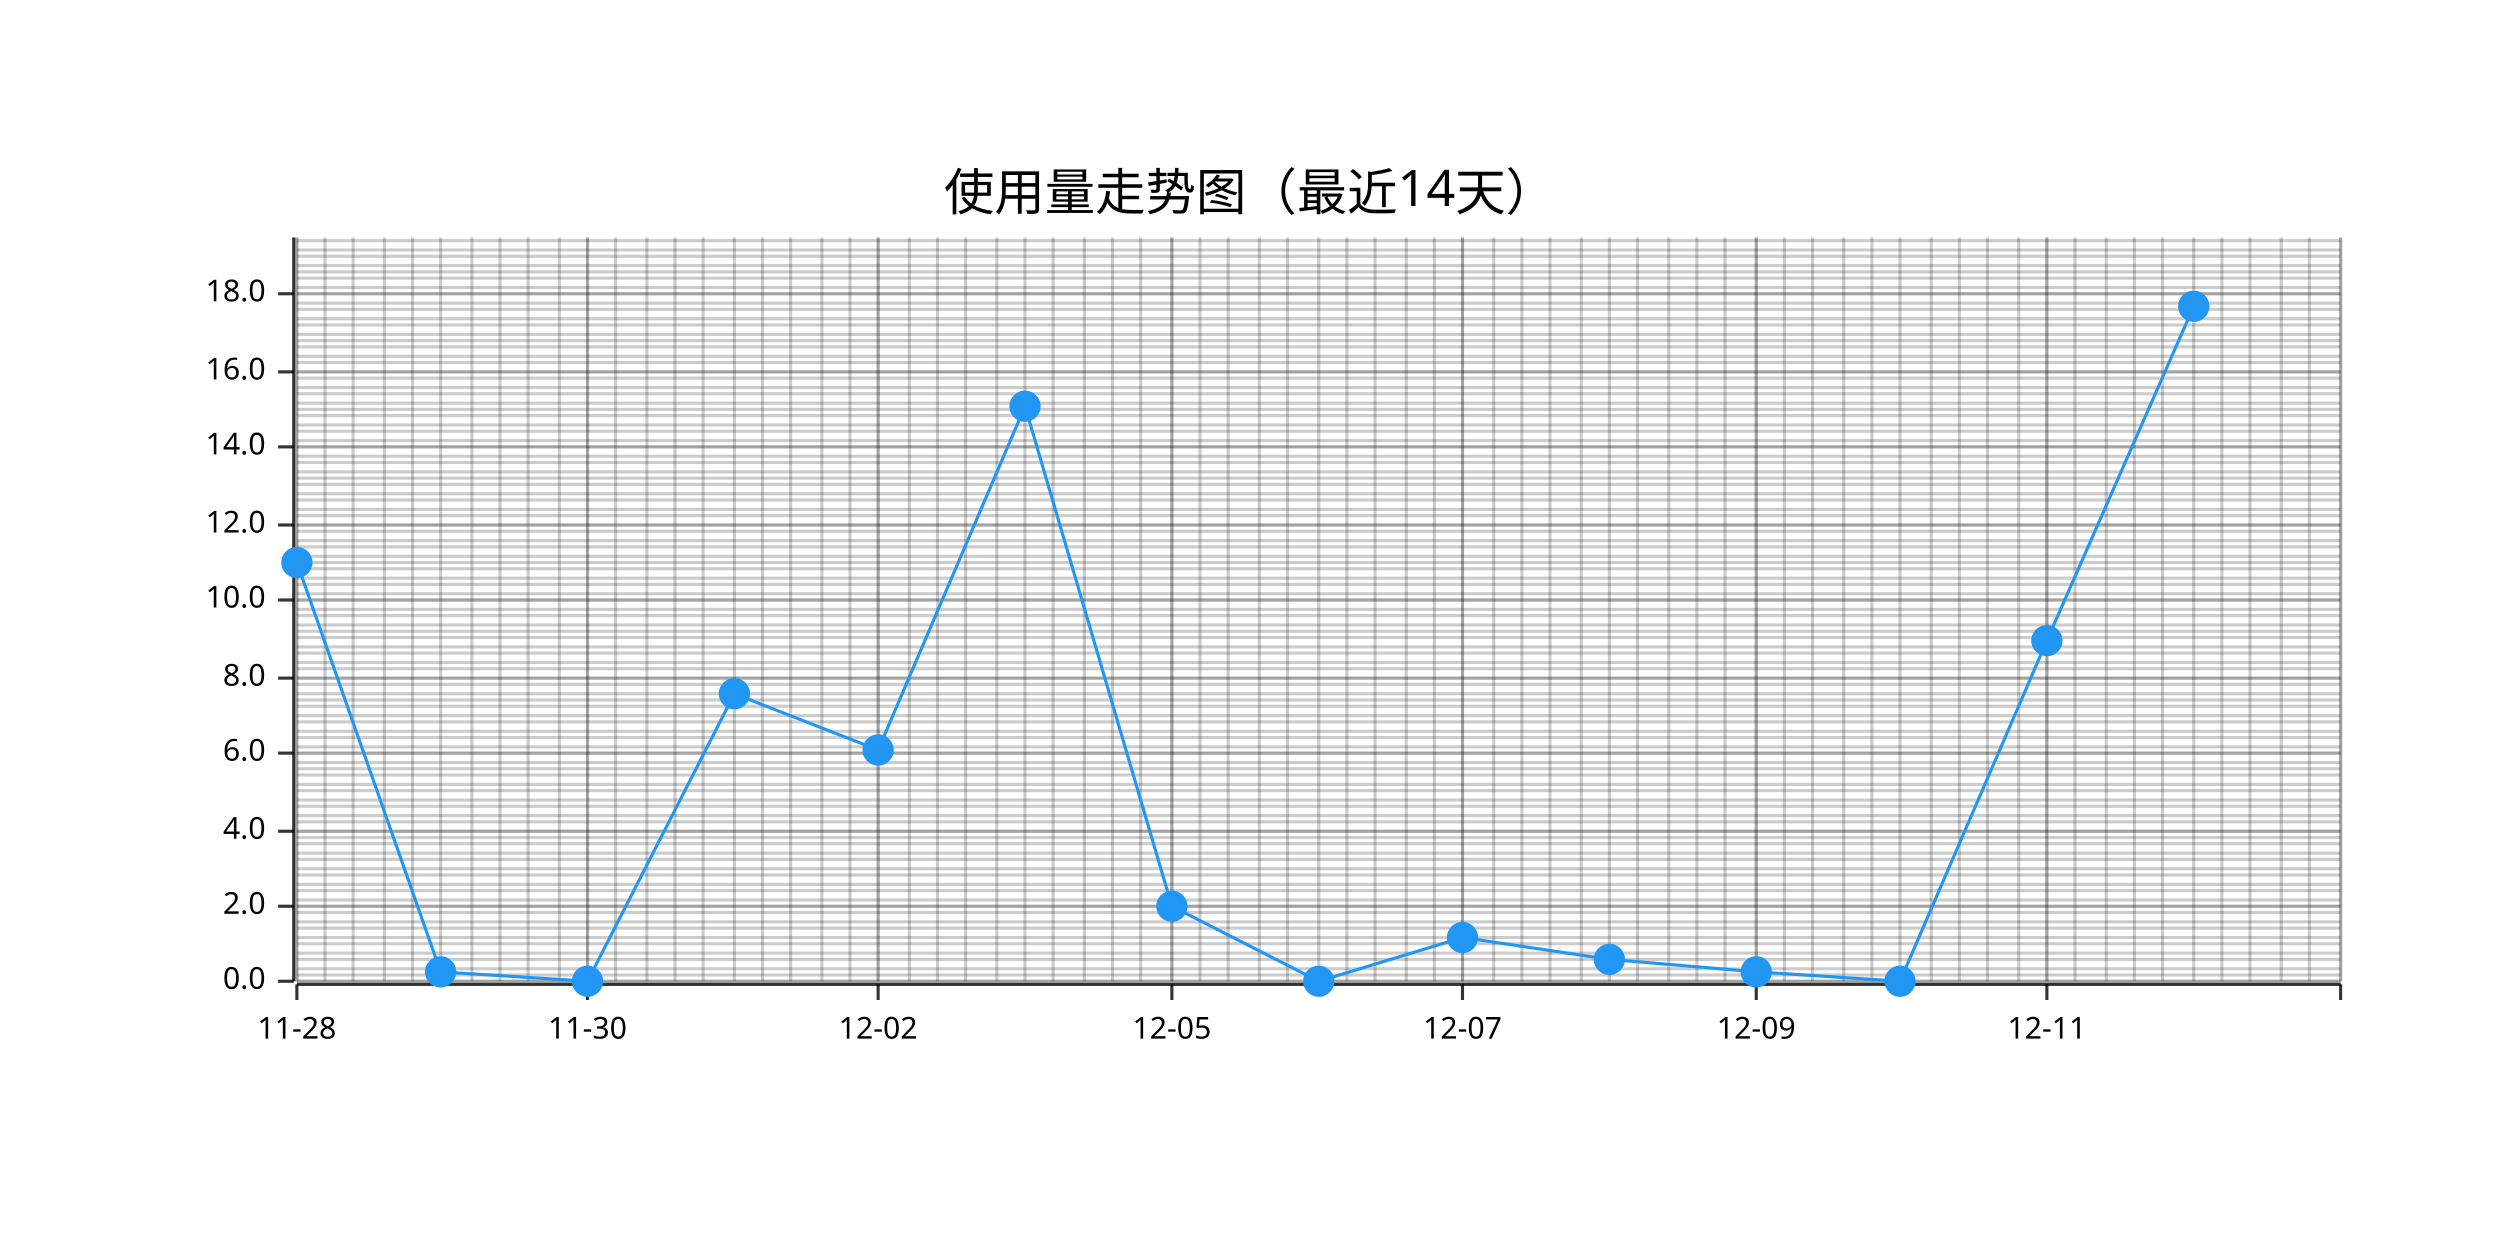
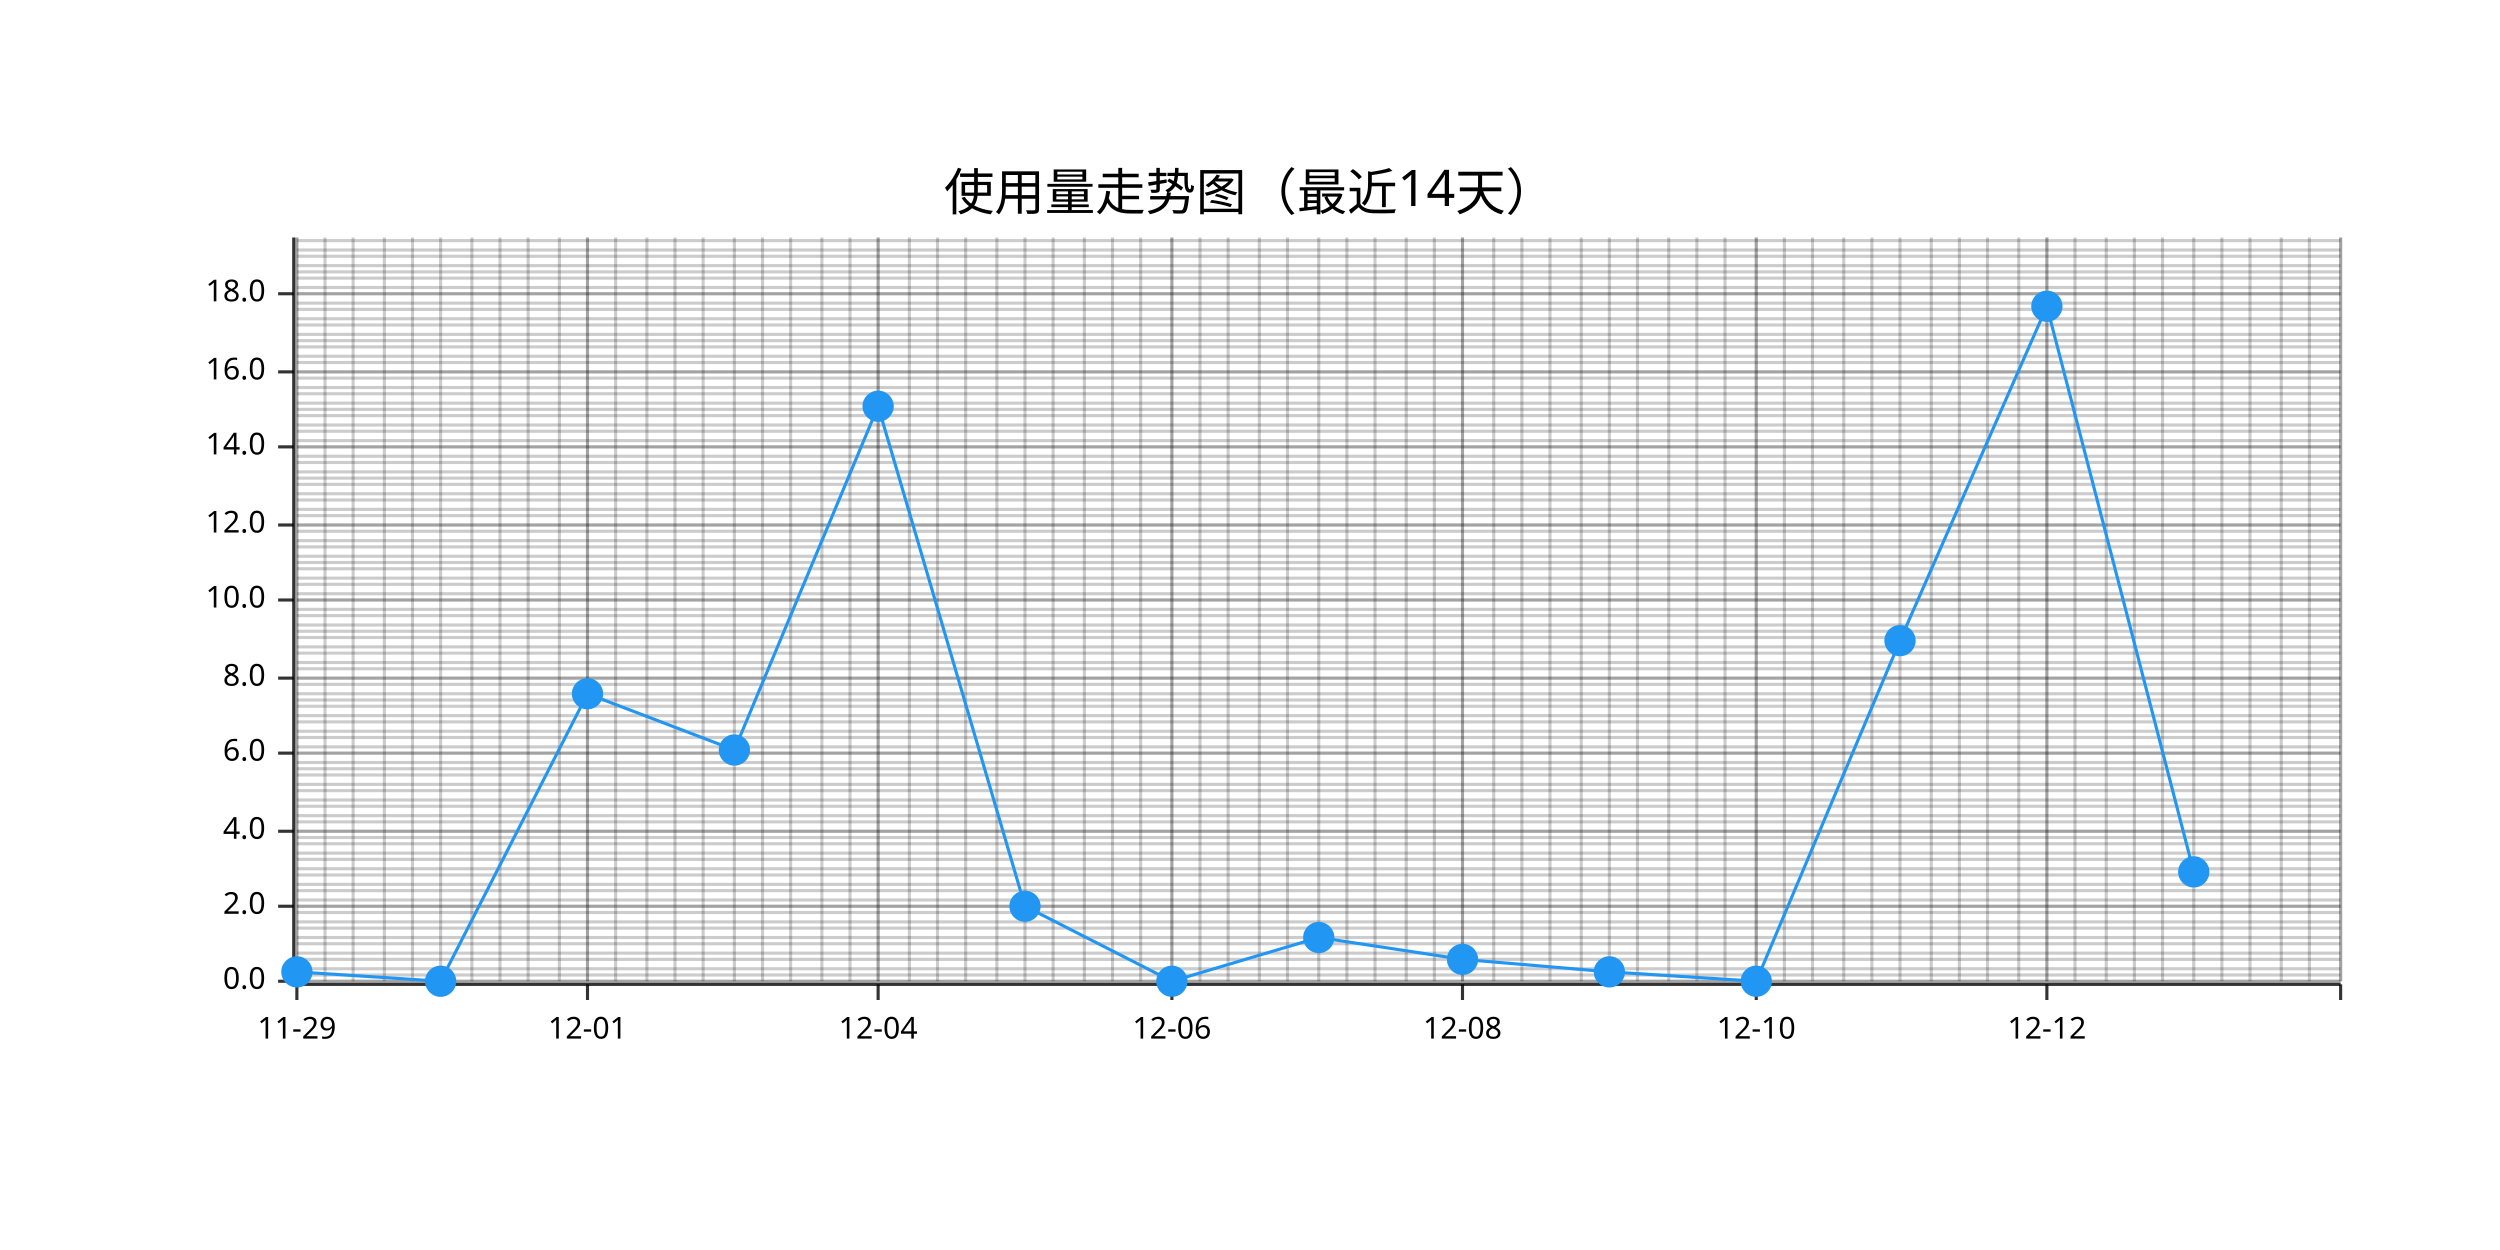
<svg xmlns="http://www.w3.org/2000/svg" width="800" height="400" viewBox="0 0 800 400">
  <rect x="0" y="0" width="800" height="400" opacity="1" fill="#FFFFFF" stroke="none" />
  <text x="400" y="55" dy="0.76em" text-anchor="middle" font-family="sans-serif" font-size="16.129" opacity="1" fill="#000000">
使用量走势图（最近14天）
</text>
  <line opacity="0.2" stroke="#000000" stroke-width="1" x1="95" y1="314" x2="95" y2="76" />
  <line opacity="0.2" stroke="#000000" stroke-width="1" x1="104" y1="314" x2="104" y2="76" />
  <line opacity="0.2" stroke="#000000" stroke-width="1" x1="113" y1="314" x2="113" y2="76" />
  <line opacity="0.2" stroke="#000000" stroke-width="1" x1="123" y1="314" x2="123" y2="76" />
  <line opacity="0.2" stroke="#000000" stroke-width="1" x1="132" y1="314" x2="132" y2="76" />
  <line opacity="0.2" stroke="#000000" stroke-width="1" x1="141" y1="314" x2="141" y2="76" />
  <line opacity="0.2" stroke="#000000" stroke-width="1" x1="151" y1="314" x2="151" y2="76" />
  <line opacity="0.2" stroke="#000000" stroke-width="1" x1="160" y1="314" x2="160" y2="76" />
  <line opacity="0.2" stroke="#000000" stroke-width="1" x1="169" y1="314" x2="169" y2="76" />
  <line opacity="0.2" stroke="#000000" stroke-width="1" x1="179" y1="314" x2="179" y2="76" />
  <line opacity="0.2" stroke="#000000" stroke-width="1" x1="188" y1="314" x2="188" y2="76" />
  <line opacity="0.2" stroke="#000000" stroke-width="1" x1="197" y1="314" x2="197" y2="76" />
  <line opacity="0.2" stroke="#000000" stroke-width="1" x1="207" y1="314" x2="207" y2="76" />
  <line opacity="0.2" stroke="#000000" stroke-width="1" x1="216" y1="314" x2="216" y2="76" />
  <line opacity="0.2" stroke="#000000" stroke-width="1" x1="225" y1="314" x2="225" y2="76" />
  <line opacity="0.2" stroke="#000000" stroke-width="1" x1="235" y1="314" x2="235" y2="76" />
  <line opacity="0.2" stroke="#000000" stroke-width="1" x1="244" y1="314" x2="244" y2="76" />
  <line opacity="0.2" stroke="#000000" stroke-width="1" x1="253" y1="314" x2="253" y2="76" />
  <line opacity="0.2" stroke="#000000" stroke-width="1" x1="263" y1="314" x2="263" y2="76" />
  <line opacity="0.2" stroke="#000000" stroke-width="1" x1="272" y1="314" x2="272" y2="76" />
  <line opacity="0.2" stroke="#000000" stroke-width="1" x1="281" y1="314" x2="281" y2="76" />
  <line opacity="0.2" stroke="#000000" stroke-width="1" x1="291" y1="314" x2="291" y2="76" />
  <line opacity="0.2" stroke="#000000" stroke-width="1" x1="300" y1="314" x2="300" y2="76" />
  <line opacity="0.2" stroke="#000000" stroke-width="1" x1="309" y1="314" x2="309" y2="76" />
  <line opacity="0.2" stroke="#000000" stroke-width="1" x1="319" y1="314" x2="319" y2="76" />
  <line opacity="0.2" stroke="#000000" stroke-width="1" x1="328" y1="314" x2="328" y2="76" />
  <line opacity="0.2" stroke="#000000" stroke-width="1" x1="337" y1="314" x2="337" y2="76" />
  <line opacity="0.2" stroke="#000000" stroke-width="1" x1="347" y1="314" x2="347" y2="76" />
  <line opacity="0.2" stroke="#000000" stroke-width="1" x1="356" y1="314" x2="356" y2="76" />
  <line opacity="0.2" stroke="#000000" stroke-width="1" x1="365" y1="314" x2="365" y2="76" />
  <line opacity="0.2" stroke="#000000" stroke-width="1" x1="375" y1="314" x2="375" y2="76" />
  <line opacity="0.2" stroke="#000000" stroke-width="1" x1="384" y1="314" x2="384" y2="76" />
  <line opacity="0.2" stroke="#000000" stroke-width="1" x1="393" y1="314" x2="393" y2="76" />
  <line opacity="0.2" stroke="#000000" stroke-width="1" x1="403" y1="314" x2="403" y2="76" />
  <line opacity="0.2" stroke="#000000" stroke-width="1" x1="412" y1="314" x2="412" y2="76" />
  <line opacity="0.2" stroke="#000000" stroke-width="1" x1="422" y1="314" x2="422" y2="76" />
  <line opacity="0.2" stroke="#000000" stroke-width="1" x1="431" y1="314" x2="431" y2="76" />
  <line opacity="0.2" stroke="#000000" stroke-width="1" x1="440" y1="314" x2="440" y2="76" />
  <line opacity="0.2" stroke="#000000" stroke-width="1" x1="450" y1="314" x2="450" y2="76" />
  <line opacity="0.2" stroke="#000000" stroke-width="1" x1="459" y1="314" x2="459" y2="76" />
  <line opacity="0.2" stroke="#000000" stroke-width="1" x1="468" y1="314" x2="468" y2="76" />
  <line opacity="0.2" stroke="#000000" stroke-width="1" x1="478" y1="314" x2="478" y2="76" />
  <line opacity="0.2" stroke="#000000" stroke-width="1" x1="487" y1="314" x2="487" y2="76" />
  <line opacity="0.2" stroke="#000000" stroke-width="1" x1="496" y1="314" x2="496" y2="76" />
  <line opacity="0.2" stroke="#000000" stroke-width="1" x1="506" y1="314" x2="506" y2="76" />
  <line opacity="0.2" stroke="#000000" stroke-width="1" x1="515" y1="314" x2="515" y2="76" />
  <line opacity="0.2" stroke="#000000" stroke-width="1" x1="524" y1="314" x2="524" y2="76" />
  <line opacity="0.2" stroke="#000000" stroke-width="1" x1="534" y1="314" x2="534" y2="76" />
  <line opacity="0.2" stroke="#000000" stroke-width="1" x1="543" y1="314" x2="543" y2="76" />
  <line opacity="0.2" stroke="#000000" stroke-width="1" x1="552" y1="314" x2="552" y2="76" />
  <line opacity="0.2" stroke="#000000" stroke-width="1" x1="562" y1="314" x2="562" y2="76" />
  <line opacity="0.2" stroke="#000000" stroke-width="1" x1="571" y1="314" x2="571" y2="76" />
  <line opacity="0.2" stroke="#000000" stroke-width="1" x1="580" y1="314" x2="580" y2="76" />
  <line opacity="0.2" stroke="#000000" stroke-width="1" x1="590" y1="314" x2="590" y2="76" />
  <line opacity="0.2" stroke="#000000" stroke-width="1" x1="599" y1="314" x2="599" y2="76" />
  <line opacity="0.2" stroke="#000000" stroke-width="1" x1="608" y1="314" x2="608" y2="76" />
  <line opacity="0.2" stroke="#000000" stroke-width="1" x1="618" y1="314" x2="618" y2="76" />
  <line opacity="0.2" stroke="#000000" stroke-width="1" x1="627" y1="314" x2="627" y2="76" />
  <line opacity="0.2" stroke="#000000" stroke-width="1" x1="636" y1="314" x2="636" y2="76" />
  <line opacity="0.2" stroke="#000000" stroke-width="1" x1="646" y1="314" x2="646" y2="76" />
  <line opacity="0.2" stroke="#000000" stroke-width="1" x1="655" y1="314" x2="655" y2="76" />
  <line opacity="0.2" stroke="#000000" stroke-width="1" x1="664" y1="314" x2="664" y2="76" />
  <line opacity="0.2" stroke="#000000" stroke-width="1" x1="674" y1="314" x2="674" y2="76" />
  <line opacity="0.2" stroke="#000000" stroke-width="1" x1="683" y1="314" x2="683" y2="76" />
  <line opacity="0.2" stroke="#000000" stroke-width="1" x1="692" y1="314" x2="692" y2="76" />
  <line opacity="0.2" stroke="#000000" stroke-width="1" x1="702" y1="314" x2="702" y2="76" />
  <line opacity="0.2" stroke="#000000" stroke-width="1" x1="711" y1="314" x2="711" y2="76" />
  <line opacity="0.2" stroke="#000000" stroke-width="1" x1="720" y1="314" x2="720" y2="76" />
  <line opacity="0.2" stroke="#000000" stroke-width="1" x1="730" y1="314" x2="730" y2="76" />
  <line opacity="0.2" stroke="#000000" stroke-width="1" x1="739" y1="314" x2="739" y2="76" />
  <line opacity="0.2" stroke="#000000" stroke-width="1" x1="749" y1="314" x2="749" y2="76" />
  <line opacity="0.2" stroke="#000000" stroke-width="1" x1="95" y1="314" x2="749" y2="314" />
  <line opacity="0.2" stroke="#000000" stroke-width="1" x1="95" y1="312" x2="749" y2="312" />
  <line opacity="0.2" stroke="#000000" stroke-width="1" x1="95" y1="310" x2="749" y2="310" />
  <line opacity="0.2" stroke="#000000" stroke-width="1" x1="95" y1="307" x2="749" y2="307" />
  <line opacity="0.2" stroke="#000000" stroke-width="1" x1="95" y1="305" x2="749" y2="305" />
  <line opacity="0.2" stroke="#000000" stroke-width="1" x1="95" y1="302" x2="749" y2="302" />
  <line opacity="0.2" stroke="#000000" stroke-width="1" x1="95" y1="300" x2="749" y2="300" />
  <line opacity="0.2" stroke="#000000" stroke-width="1" x1="95" y1="297" x2="749" y2="297" />
  <line opacity="0.2" stroke="#000000" stroke-width="1" x1="95" y1="295" x2="749" y2="295" />
  <line opacity="0.2" stroke="#000000" stroke-width="1" x1="95" y1="292" x2="749" y2="292" />
  <line opacity="0.2" stroke="#000000" stroke-width="1" x1="95" y1="290" x2="749" y2="290" />
  <line opacity="0.2" stroke="#000000" stroke-width="1" x1="95" y1="288" x2="749" y2="288" />
  <line opacity="0.2" stroke="#000000" stroke-width="1" x1="95" y1="285" x2="749" y2="285" />
  <line opacity="0.2" stroke="#000000" stroke-width="1" x1="95" y1="283" x2="749" y2="283" />
  <line opacity="0.2" stroke="#000000" stroke-width="1" x1="95" y1="280" x2="749" y2="280" />
  <line opacity="0.2" stroke="#000000" stroke-width="1" x1="95" y1="278" x2="749" y2="278" />
  <line opacity="0.2" stroke="#000000" stroke-width="1" x1="95" y1="275" x2="749" y2="275" />
  <line opacity="0.2" stroke="#000000" stroke-width="1" x1="95" y1="273" x2="749" y2="273" />
  <line opacity="0.2" stroke="#000000" stroke-width="1" x1="95" y1="270" x2="749" y2="270" />
  <line opacity="0.2" stroke="#000000" stroke-width="1" x1="95" y1="268" x2="749" y2="268" />
  <line opacity="0.2" stroke="#000000" stroke-width="1" x1="95" y1="266" x2="749" y2="266" />
  <line opacity="0.2" stroke="#000000" stroke-width="1" x1="95" y1="263" x2="749" y2="263" />
  <line opacity="0.2" stroke="#000000" stroke-width="1" x1="95" y1="261" x2="749" y2="261" />
  <line opacity="0.2" stroke="#000000" stroke-width="1" x1="95" y1="258" x2="749" y2="258" />
  <line opacity="0.2" stroke="#000000" stroke-width="1" x1="95" y1="256" x2="749" y2="256" />
  <line opacity="0.2" stroke="#000000" stroke-width="1" x1="95" y1="253" x2="749" y2="253" />
  <line opacity="0.2" stroke="#000000" stroke-width="1" x1="95" y1="251" x2="749" y2="251" />
  <line opacity="0.2" stroke="#000000" stroke-width="1" x1="95" y1="248" x2="749" y2="248" />
  <line opacity="0.2" stroke="#000000" stroke-width="1" x1="95" y1="246" x2="749" y2="246" />
  <line opacity="0.2" stroke="#000000" stroke-width="1" x1="95" y1="244" x2="749" y2="244" />
  <line opacity="0.2" stroke="#000000" stroke-width="1" x1="95" y1="241" x2="749" y2="241" />
  <line opacity="0.2" stroke="#000000" stroke-width="1" x1="95" y1="239" x2="749" y2="239" />
  <line opacity="0.2" stroke="#000000" stroke-width="1" x1="95" y1="236" x2="749" y2="236" />
  <line opacity="0.2" stroke="#000000" stroke-width="1" x1="95" y1="234" x2="749" y2="234" />
  <line opacity="0.2" stroke="#000000" stroke-width="1" x1="95" y1="231" x2="749" y2="231" />
  <line opacity="0.2" stroke="#000000" stroke-width="1" x1="95" y1="229" x2="749" y2="229" />
  <line opacity="0.2" stroke="#000000" stroke-width="1" x1="95" y1="226" x2="749" y2="226" />
  <line opacity="0.2" stroke="#000000" stroke-width="1" x1="95" y1="224" x2="749" y2="224" />
  <line opacity="0.2" stroke="#000000" stroke-width="1" x1="95" y1="222" x2="749" y2="222" />
  <line opacity="0.2" stroke="#000000" stroke-width="1" x1="95" y1="219" x2="749" y2="219" />
  <line opacity="0.2" stroke="#000000" stroke-width="1" x1="95" y1="217" x2="749" y2="217" />
  <line opacity="0.2" stroke="#000000" stroke-width="1" x1="95" y1="214" x2="749" y2="214" />
  <line opacity="0.2" stroke="#000000" stroke-width="1" x1="95" y1="212" x2="749" y2="212" />
  <line opacity="0.2" stroke="#000000" stroke-width="1" x1="95" y1="209" x2="749" y2="209" />
  <line opacity="0.2" stroke="#000000" stroke-width="1" x1="95" y1="207" x2="749" y2="207" />
  <line opacity="0.2" stroke="#000000" stroke-width="1" x1="95" y1="204" x2="749" y2="204" />
  <line opacity="0.2" stroke="#000000" stroke-width="1" x1="95" y1="202" x2="749" y2="202" />
  <line opacity="0.2" stroke="#000000" stroke-width="1" x1="95" y1="200" x2="749" y2="200" />
  <line opacity="0.2" stroke="#000000" stroke-width="1" x1="95" y1="197" x2="749" y2="197" />
  <line opacity="0.2" stroke="#000000" stroke-width="1" x1="95" y1="195" x2="749" y2="195" />
  <line opacity="0.2" stroke="#000000" stroke-width="1" x1="95" y1="192" x2="749" y2="192" />
  <line opacity="0.2" stroke="#000000" stroke-width="1" x1="95" y1="190" x2="749" y2="190" />
  <line opacity="0.2" stroke="#000000" stroke-width="1" x1="95" y1="187" x2="749" y2="187" />
  <line opacity="0.2" stroke="#000000" stroke-width="1" x1="95" y1="185" x2="749" y2="185" />
  <line opacity="0.2" stroke="#000000" stroke-width="1" x1="95" y1="182" x2="749" y2="182" />
  <line opacity="0.2" stroke="#000000" stroke-width="1" x1="95" y1="180" x2="749" y2="180" />
  <line opacity="0.2" stroke="#000000" stroke-width="1" x1="95" y1="178" x2="749" y2="178" />
  <line opacity="0.2" stroke="#000000" stroke-width="1" x1="95" y1="175" x2="749" y2="175" />
  <line opacity="0.2" stroke="#000000" stroke-width="1" x1="95" y1="173" x2="749" y2="173" />
  <line opacity="0.2" stroke="#000000" stroke-width="1" x1="95" y1="170" x2="749" y2="170" />
  <line opacity="0.2" stroke="#000000" stroke-width="1" x1="95" y1="168" x2="749" y2="168" />
  <line opacity="0.2" stroke="#000000" stroke-width="1" x1="95" y1="165" x2="749" y2="165" />
  <line opacity="0.2" stroke="#000000" stroke-width="1" x1="95" y1="163" x2="749" y2="163" />
  <line opacity="0.2" stroke="#000000" stroke-width="1" x1="95" y1="160" x2="749" y2="160" />
  <line opacity="0.2" stroke="#000000" stroke-width="1" x1="95" y1="158" x2="749" y2="158" />
  <line opacity="0.2" stroke="#000000" stroke-width="1" x1="95" y1="155" x2="749" y2="155" />
  <line opacity="0.2" stroke="#000000" stroke-width="1" x1="95" y1="153" x2="749" y2="153" />
  <line opacity="0.2" stroke="#000000" stroke-width="1" x1="95" y1="151" x2="749" y2="151" />
  <line opacity="0.2" stroke="#000000" stroke-width="1" x1="95" y1="148" x2="749" y2="148" />
  <line opacity="0.2" stroke="#000000" stroke-width="1" x1="95" y1="146" x2="749" y2="146" />
  <line opacity="0.2" stroke="#000000" stroke-width="1" x1="95" y1="143" x2="749" y2="143" />
  <line opacity="0.2" stroke="#000000" stroke-width="1" x1="95" y1="141" x2="749" y2="141" />
  <line opacity="0.2" stroke="#000000" stroke-width="1" x1="95" y1="138" x2="749" y2="138" />
  <line opacity="0.2" stroke="#000000" stroke-width="1" x1="95" y1="136" x2="749" y2="136" />
  <line opacity="0.2" stroke="#000000" stroke-width="1" x1="95" y1="133" x2="749" y2="133" />
  <line opacity="0.2" stroke="#000000" stroke-width="1" x1="95" y1="131" x2="749" y2="131" />
  <line opacity="0.2" stroke="#000000" stroke-width="1" x1="95" y1="129" x2="749" y2="129" />
  <line opacity="0.2" stroke="#000000" stroke-width="1" x1="95" y1="126" x2="749" y2="126" />
  <line opacity="0.2" stroke="#000000" stroke-width="1" x1="95" y1="124" x2="749" y2="124" />
  <line opacity="0.2" stroke="#000000" stroke-width="1" x1="95" y1="121" x2="749" y2="121" />
  <line opacity="0.2" stroke="#000000" stroke-width="1" x1="95" y1="119" x2="749" y2="119" />
  <line opacity="0.2" stroke="#000000" stroke-width="1" x1="95" y1="116" x2="749" y2="116" />
  <line opacity="0.2" stroke="#000000" stroke-width="1" x1="95" y1="114" x2="749" y2="114" />
  <line opacity="0.2" stroke="#000000" stroke-width="1" x1="95" y1="111" x2="749" y2="111" />
  <line opacity="0.2" stroke="#000000" stroke-width="1" x1="95" y1="109" x2="749" y2="109" />
  <line opacity="0.2" stroke="#000000" stroke-width="1" x1="95" y1="107" x2="749" y2="107" />
  <line opacity="0.2" stroke="#000000" stroke-width="1" x1="95" y1="104" x2="749" y2="104" />
  <line opacity="0.2" stroke="#000000" stroke-width="1" x1="95" y1="102" x2="749" y2="102" />
  <line opacity="0.2" stroke="#000000" stroke-width="1" x1="95" y1="99" x2="749" y2="99" />
  <line opacity="0.2" stroke="#000000" stroke-width="1" x1="95" y1="97" x2="749" y2="97" />
  <line opacity="0.2" stroke="#000000" stroke-width="1" x1="95" y1="94" x2="749" y2="94" />
  <line opacity="0.2" stroke="#000000" stroke-width="1" x1="95" y1="92" x2="749" y2="92" />
  <line opacity="0.2" stroke="#000000" stroke-width="1" x1="95" y1="89" x2="749" y2="89" />
  <line opacity="0.2" stroke="#000000" stroke-width="1" x1="95" y1="87" x2="749" y2="87" />
  <line opacity="0.2" stroke="#000000" stroke-width="1" x1="95" y1="85" x2="749" y2="85" />
  <line opacity="0.2" stroke="#000000" stroke-width="1" x1="95" y1="82" x2="749" y2="82" />
  <line opacity="0.2" stroke="#000000" stroke-width="1" x1="95" y1="80" x2="749" y2="80" />
  <line opacity="0.2" stroke="#000000" stroke-width="1" x1="95" y1="77" x2="749" y2="77" />
  <line opacity="0.2" stroke="#000000" stroke-width="1" x1="95" y1="314" x2="95" y2="76" />
  <line opacity="0.2" stroke="#000000" stroke-width="1" x1="188" y1="314" x2="188" y2="76" />
  <line opacity="0.2" stroke="#000000" stroke-width="1" x1="281" y1="314" x2="281" y2="76" />
  <line opacity="0.2" stroke="#000000" stroke-width="1" x1="375" y1="314" x2="375" y2="76" />
  <line opacity="0.2" stroke="#000000" stroke-width="1" x1="468" y1="314" x2="468" y2="76" />
  <line opacity="0.2" stroke="#000000" stroke-width="1" x1="562" y1="314" x2="562" y2="76" />
  <line opacity="0.2" stroke="#000000" stroke-width="1" x1="655" y1="314" x2="655" y2="76" />
  <line opacity="0.2" stroke="#000000" stroke-width="1" x1="749" y1="314" x2="749" y2="76" />
  <line opacity="0.2" stroke="#000000" stroke-width="1" x1="95" y1="314" x2="749" y2="314" />
  <line opacity="0.2" stroke="#000000" stroke-width="1" x1="95" y1="290" x2="749" y2="290" />
  <line opacity="0.2" stroke="#000000" stroke-width="1" x1="95" y1="266" x2="749" y2="266" />
  <line opacity="0.2" stroke="#000000" stroke-width="1" x1="95" y1="241" x2="749" y2="241" />
  <line opacity="0.2" stroke="#000000" stroke-width="1" x1="95" y1="217" x2="749" y2="217" />
  <line opacity="0.2" stroke="#000000" stroke-width="1" x1="95" y1="192" x2="749" y2="192" />
  <line opacity="0.2" stroke="#000000" stroke-width="1" x1="95" y1="168" x2="749" y2="168" />
  <line opacity="0.2" stroke="#000000" stroke-width="1" x1="95" y1="143" x2="749" y2="143" />
  <line opacity="0.2" stroke="#000000" stroke-width="1" x1="95" y1="119" x2="749" y2="119" />
  <line opacity="0.2" stroke="#000000" stroke-width="1" x1="95" y1="94" x2="749" y2="94" />
  <polyline fill="none" opacity="0.8" stroke="#000000" stroke-width="1" points="94,76 94,314 " />
  <text x="85" y="314" dy="0.5ex" text-anchor="end" font-family="sans-serif" font-size="9.677" opacity="1" fill="#000000">
0.0
</text>
  <polyline fill="none" opacity="0.8" stroke="#000000" stroke-width="1" points="89,314 94,314 " />
  <text x="85" y="290" dy="0.5ex" text-anchor="end" font-family="sans-serif" font-size="9.677" opacity="1" fill="#000000">
2.0
</text>
  <polyline fill="none" opacity="0.8" stroke="#000000" stroke-width="1" points="89,290 94,290 " />
  <text x="85" y="266" dy="0.5ex" text-anchor="end" font-family="sans-serif" font-size="9.677" opacity="1" fill="#000000">
4.0
</text>
  <polyline fill="none" opacity="0.8" stroke="#000000" stroke-width="1" points="89,266 94,266 " />
  <text x="85" y="241" dy="0.5ex" text-anchor="end" font-family="sans-serif" font-size="9.677" opacity="1" fill="#000000">
6.0
</text>
  <polyline fill="none" opacity="0.8" stroke="#000000" stroke-width="1" points="89,241 94,241 " />
  <text x="85" y="217" dy="0.5ex" text-anchor="end" font-family="sans-serif" font-size="9.677" opacity="1" fill="#000000">
8.0
</text>
  <polyline fill="none" opacity="0.8" stroke="#000000" stroke-width="1" points="89,217 94,217 " />
  <text x="85" y="192" dy="0.5ex" text-anchor="end" font-family="sans-serif" font-size="9.677" opacity="1" fill="#000000">
10.0
</text>
  <polyline fill="none" opacity="0.8" stroke="#000000" stroke-width="1" points="89,192 94,192 " />
  <text x="85" y="168" dy="0.5ex" text-anchor="end" font-family="sans-serif" font-size="9.677" opacity="1" fill="#000000">
12.0
</text>
  <polyline fill="none" opacity="0.8" stroke="#000000" stroke-width="1" points="89,168 94,168 " />
  <text x="85" y="143" dy="0.5ex" text-anchor="end" font-family="sans-serif" font-size="9.677" opacity="1" fill="#000000">
14.0
</text>
  <polyline fill="none" opacity="0.8" stroke="#000000" stroke-width="1" points="89,143 94,143 " />
  <text x="85" y="119" dy="0.5ex" text-anchor="end" font-family="sans-serif" font-size="9.677" opacity="1" fill="#000000">
16.0
</text>
  <polyline fill="none" opacity="0.8" stroke="#000000" stroke-width="1" points="89,119 94,119 " />
  <text x="85" y="94" dy="0.5ex" text-anchor="end" font-family="sans-serif" font-size="9.677" opacity="1" fill="#000000">
18.0
</text>
  <polyline fill="none" opacity="0.8" stroke="#000000" stroke-width="1" points="89,94 94,94 " />
  <polyline fill="none" opacity="0.8" stroke="#000000" stroke-width="1" points="95,315 749,315 " />
  <text x="95" y="325" dy="0.76em" text-anchor="middle" font-family="sans-serif" font-size="9.677" opacity="1" fill="#000000">
- 11-28
+ 11-29
</text>
  <polyline fill="none" opacity="0.8" stroke="#000000" stroke-width="1" points="95,315 95,320 " />
  <text x="188" y="325" dy="0.76em" text-anchor="middle" font-family="sans-serif" font-size="9.677" opacity="1" fill="#000000">
- 11-30
+ 12-01
</text>
  <polyline fill="none" opacity="0.8" stroke="#000000" stroke-width="1" points="188,315 188,320 " />
  <text x="281" y="325" dy="0.76em" text-anchor="middle" font-family="sans-serif" font-size="9.677" opacity="1" fill="#000000">
- 12-02
+ 12-04
</text>
  <polyline fill="none" opacity="0.8" stroke="#000000" stroke-width="1" points="281,315 281,320 " />
  <text x="375" y="325" dy="0.76em" text-anchor="middle" font-family="sans-serif" font-size="9.677" opacity="1" fill="#000000">
- 12-05
+ 12-06
</text>
  <polyline fill="none" opacity="0.8" stroke="#000000" stroke-width="1" points="375,315 375,320 " />
  <text x="468" y="325" dy="0.76em" text-anchor="middle" font-family="sans-serif" font-size="9.677" opacity="1" fill="#000000">
- 12-07
+ 12-08
</text>
  <polyline fill="none" opacity="0.8" stroke="#000000" stroke-width="1" points="468,315 468,320 " />
  <text x="562" y="325" dy="0.76em" text-anchor="middle" font-family="sans-serif" font-size="9.677" opacity="1" fill="#000000">
- 12-09
+ 12-10
</text>
  <polyline fill="none" opacity="0.8" stroke="#000000" stroke-width="1" points="562,315 562,320 " />
  <text x="655" y="325" dy="0.76em" text-anchor="middle" font-family="sans-serif" font-size="9.677" opacity="1" fill="#000000">
- 12-11
+ 12-12
</text>
  <polyline fill="none" opacity="0.8" stroke="#000000" stroke-width="1" points="655,315 655,320 " />
  <text x="749" y="325" dy="0.76em" text-anchor="middle" font-family="sans-serif" font-size="9.677" opacity="1" fill="#000000">

</text>
  <polyline fill="none" opacity="0.8" stroke="#000000" stroke-width="1" points="749,315 749,320 " />
-   <polyline fill="none" opacity="1" stroke="#2196F3" stroke-width="1" points="95,180 141,311 188,314 235,222 281,240 328,130 375,290 422,314 468,300 515,307 562,311 608,314 655,205 702,98 " />
-   <circle cx="95" cy="180" r="5" opacity="1" fill="#2196F3" stroke="none" stroke-width="1" />
-   <circle cx="141" cy="311" r="5" opacity="1" fill="#2196F3" stroke="none" stroke-width="1" />
-   <circle cx="188" cy="314" r="5" opacity="1" fill="#2196F3" stroke="none" stroke-width="1" />
-   <circle cx="235" cy="222" r="5" opacity="1" fill="#2196F3" stroke="none" stroke-width="1" />
-   <circle cx="281" cy="240" r="5" opacity="1" fill="#2196F3" stroke="none" stroke-width="1" />
-   <circle cx="328" cy="130" r="5" opacity="1" fill="#2196F3" stroke="none" stroke-width="1" />
-   <circle cx="375" cy="290" r="5" opacity="1" fill="#2196F3" stroke="none" stroke-width="1" />
-   <circle cx="422" cy="314" r="5" opacity="1" fill="#2196F3" stroke="none" stroke-width="1" />
-   <circle cx="468" cy="300" r="5" opacity="1" fill="#2196F3" stroke="none" stroke-width="1" />
-   <circle cx="515" cy="307" r="5" opacity="1" fill="#2196F3" stroke="none" stroke-width="1" />
-   <circle cx="562" cy="311" r="5" opacity="1" fill="#2196F3" stroke="none" stroke-width="1" />
-   <circle cx="608" cy="314" r="5" opacity="1" fill="#2196F3" stroke="none" stroke-width="1" />
-   <circle cx="655" cy="205" r="5" opacity="1" fill="#2196F3" stroke="none" stroke-width="1" />
-   <circle cx="702" cy="98" r="5" opacity="1" fill="#2196F3" stroke="none" stroke-width="1" />
+   <polyline fill="none" opacity="1" stroke="#2196F3" stroke-width="1" points="95,311 141,314 188,222 235,240 281,130 328,290 375,314 422,300 468,307 515,311 562,314 608,205 655,98 702,279 " />
+   <circle cx="95" cy="311" r="5" opacity="1" fill="#2196F3" stroke="none" stroke-width="1" />
+   <circle cx="141" cy="314" r="5" opacity="1" fill="#2196F3" stroke="none" stroke-width="1" />
+   <circle cx="188" cy="222" r="5" opacity="1" fill="#2196F3" stroke="none" stroke-width="1" />
+   <circle cx="235" cy="240" r="5" opacity="1" fill="#2196F3" stroke="none" stroke-width="1" />
+   <circle cx="281" cy="130" r="5" opacity="1" fill="#2196F3" stroke="none" stroke-width="1" />
+   <circle cx="328" cy="290" r="5" opacity="1" fill="#2196F3" stroke="none" stroke-width="1" />
+   <circle cx="375" cy="314" r="5" opacity="1" fill="#2196F3" stroke="none" stroke-width="1" />
+   <circle cx="422" cy="300" r="5" opacity="1" fill="#2196F3" stroke="none" stroke-width="1" />
+   <circle cx="468" cy="307" r="5" opacity="1" fill="#2196F3" stroke="none" stroke-width="1" />
+   <circle cx="515" cy="311" r="5" opacity="1" fill="#2196F3" stroke="none" stroke-width="1" />
+   <circle cx="562" cy="314" r="5" opacity="1" fill="#2196F3" stroke="none" stroke-width="1" />
+   <circle cx="608" cy="205" r="5" opacity="1" fill="#2196F3" stroke="none" stroke-width="1" />
+   <circle cx="655" cy="98" r="5" opacity="1" fill="#2196F3" stroke="none" stroke-width="1" />
+   <circle cx="702" cy="279" r="5" opacity="1" fill="#2196F3" stroke="none" stroke-width="1" />
</svg>
